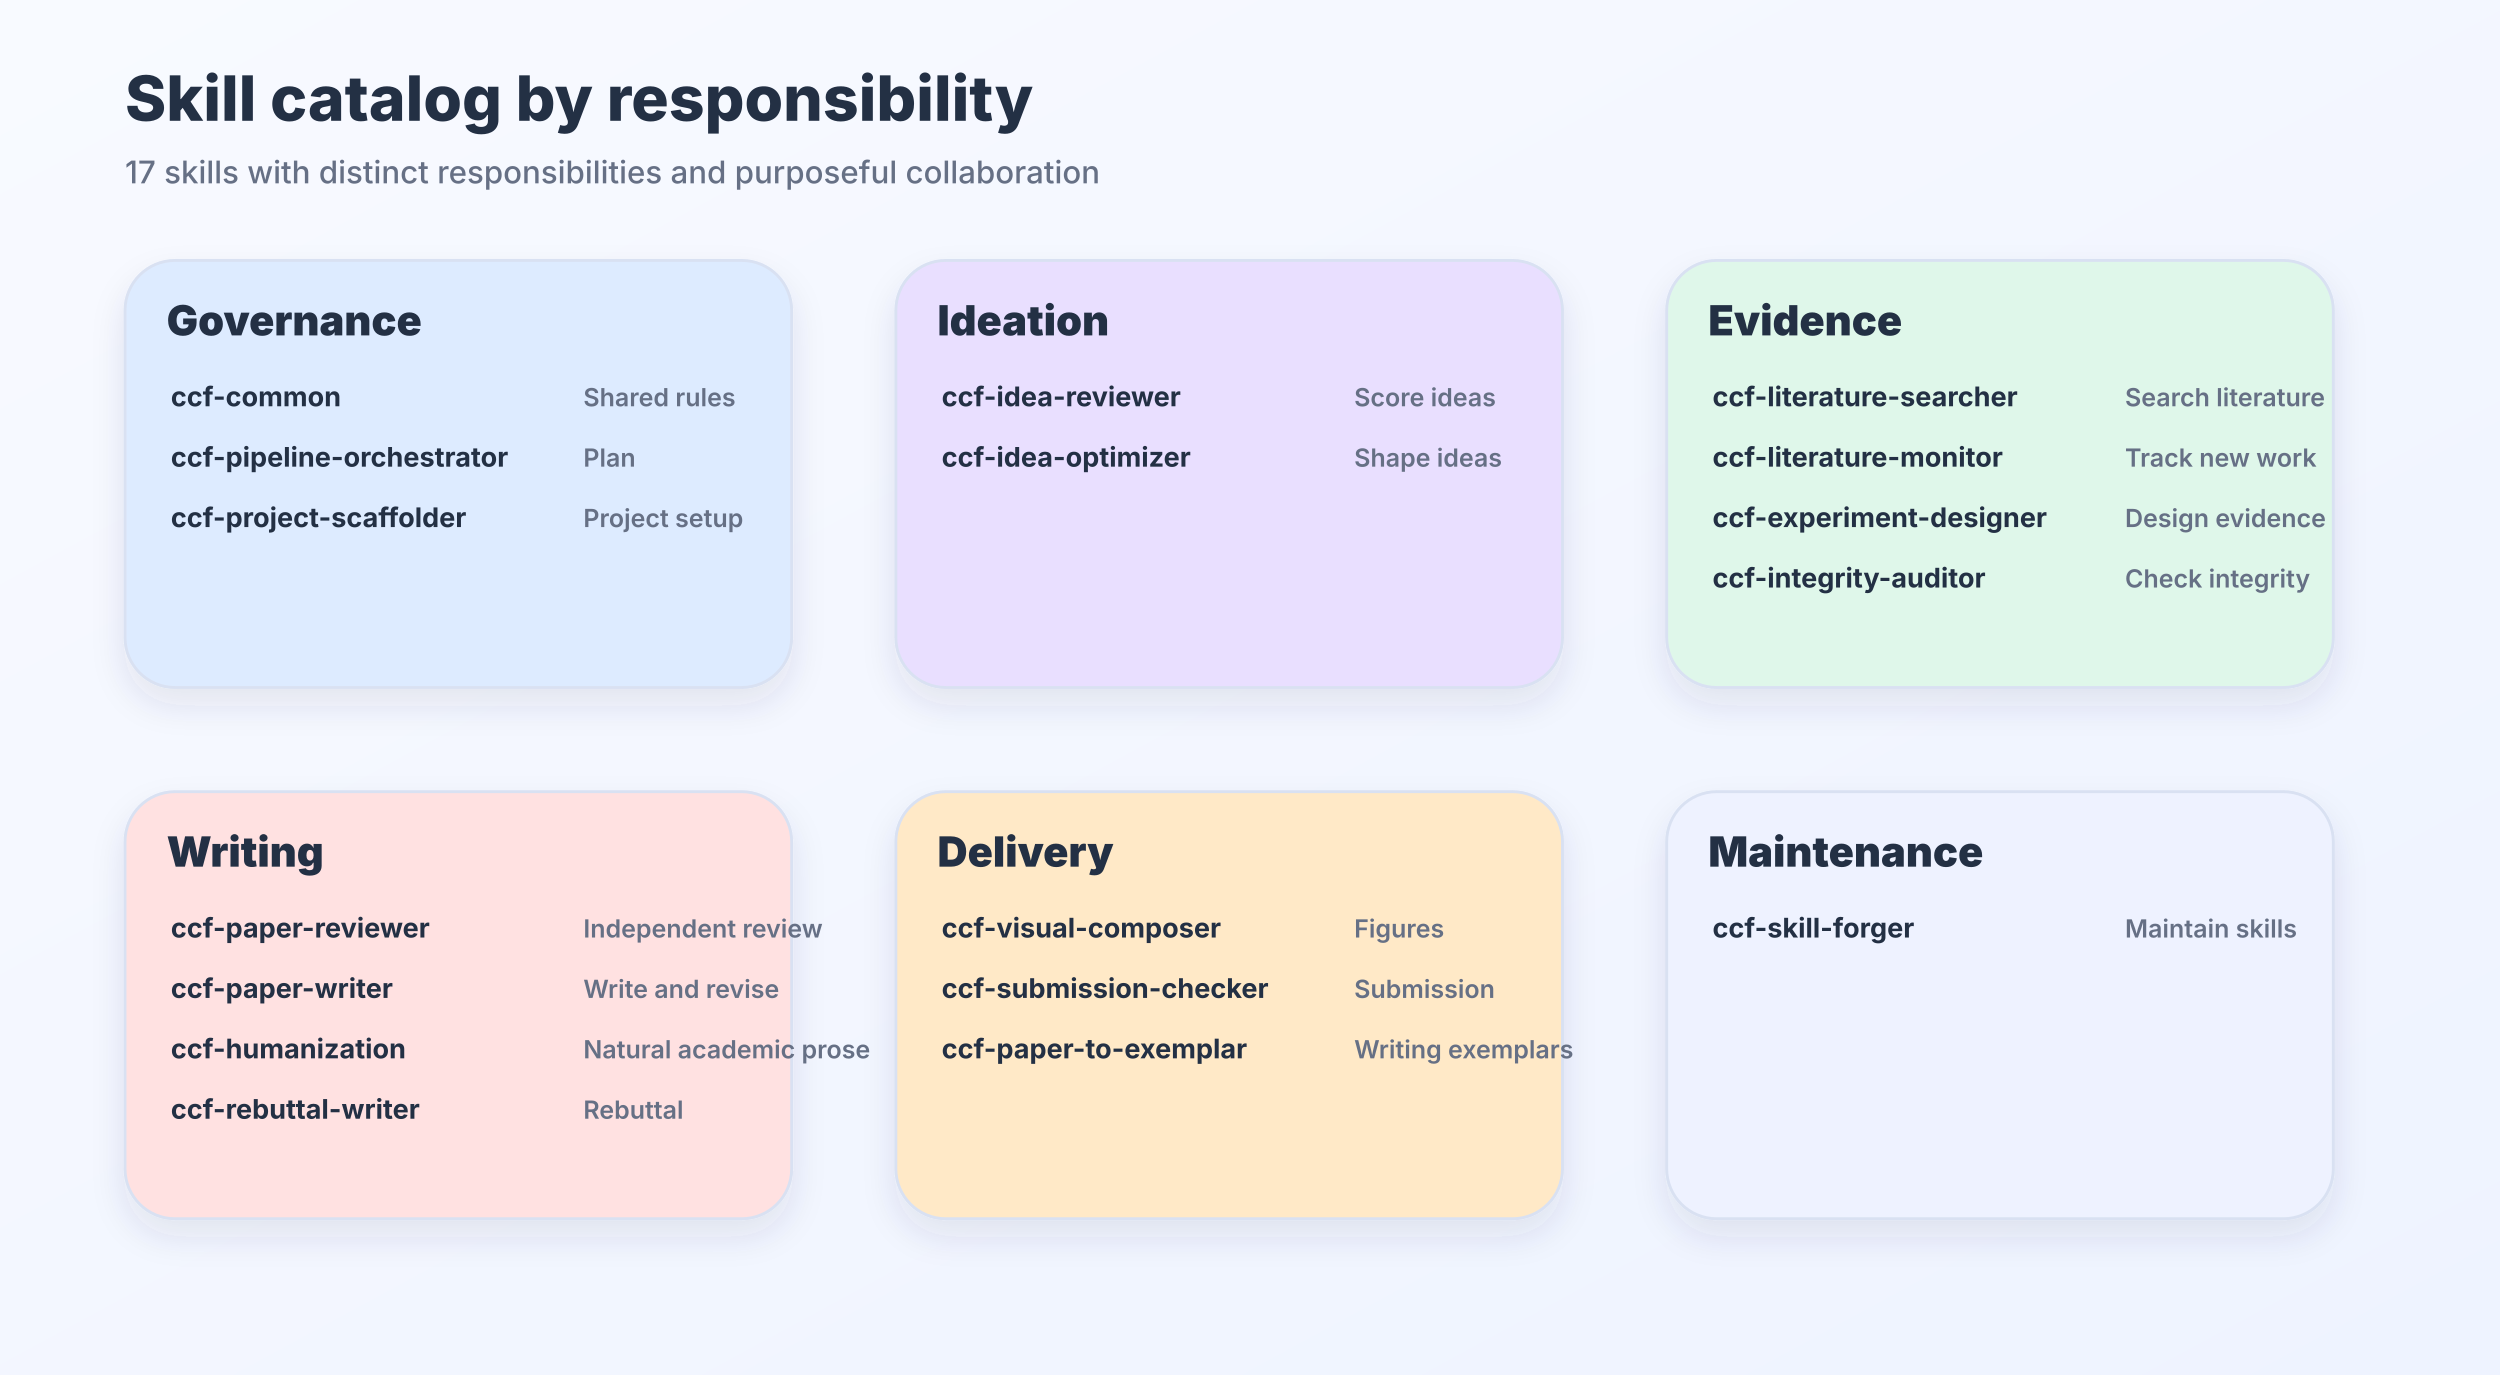
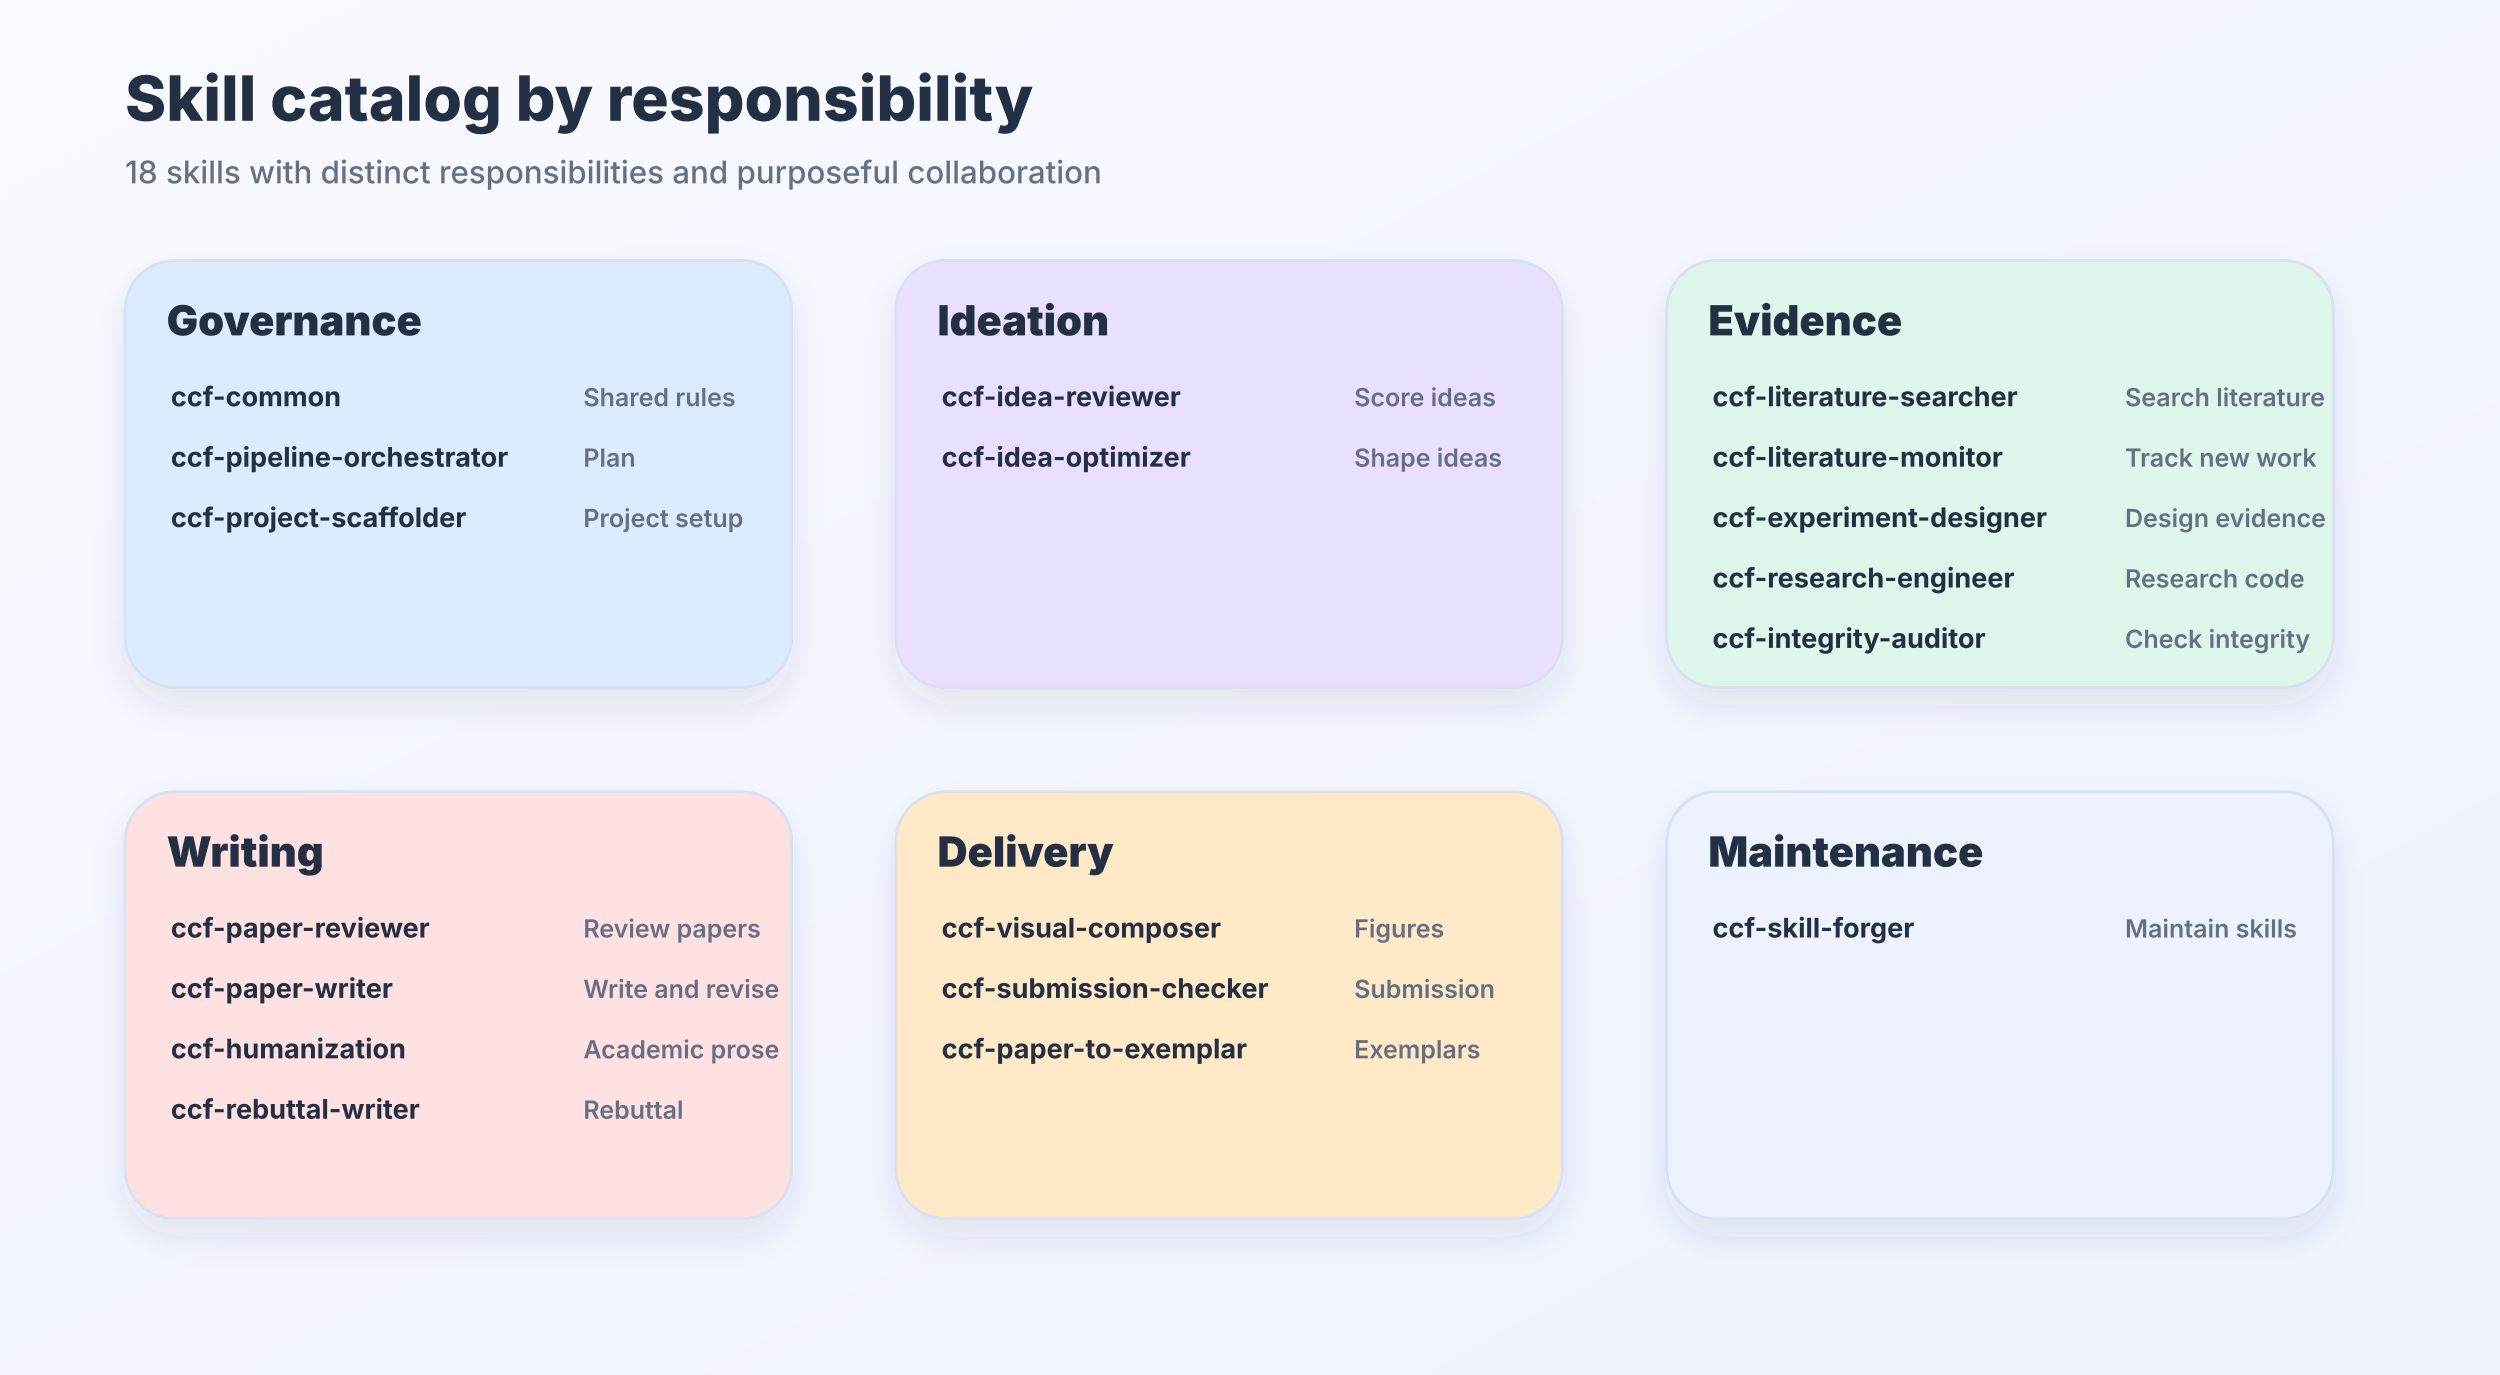
<svg xmlns="http://www.w3.org/2000/svg" width="1200" height="660" viewBox="0 0 1200 660" role="img">
  <defs>
    <marker id="arrow" viewBox="0 0 10 10" refX="8" refY="5" markerWidth="7" markerHeight="7" orient="auto-start-reverse">
      <path d="M 0 0 L 10 5 L 0 10 z" fill="#8EA0C5" />
    </marker>
    <filter id="softShadow" x="-15%" y="-20%" width="130%" height="145%">
      <feDropShadow dx="0" dy="8" stdDeviation="8" flood-color="#2F3A5F" flood-opacity="0.10" />
    </filter>
    <linearGradient id="hero" x1="0" x2="1" y1="0" y2="1">
      <stop offset="0%" stop-color="#F8FAFF" />
      <stop offset="100%" stop-color="#EEF3FF" />
    </linearGradient>
  </defs>
  <rect width="1200" height="660" fill="url(#hero)" />
  <style>
text { font-family: Inter, "Noto Sans SC", "Microsoft YaHei", Arial, sans-serif; }
.small { fill: #667085; font-size: 13px; }
.mono { font-family: "JetBrains Mono", Consolas, monospace; }
</style>
  <text x="60" y="58" font-size="30" font-weight="800" fill="#233044" text-anchor="start">Skill catalog by responsibility</text>
-   <text x="60" y="88" font-size="15" font-weight="500" fill="#667085" text-anchor="start">17 skills with distinct responsibilities and purposeful collaboration</text>
+   <text x="60" y="88" font-size="15" font-weight="500" fill="#667085" text-anchor="start">18 skills with distinct responsibilities and purposeful collaboration</text>
  <rect x="60" y="125" width="320" height="205" rx="24" fill="#DDEBFF" stroke="#D9E1F2" stroke-width="1.4" filter="url(#softShadow)" />
  <text x="80" y="161" font-size="20" font-weight="850" fill="#233044" text-anchor="start">Governance</text>
  <text x="82" y="195" font-size="13" font-weight="700" fill="#233044" text-anchor="start">ccf-common</text>
  <text x="280" y="195" font-size="12" font-weight="600" fill="#667085" text-anchor="start">Shared rules</text>
  <text x="82" y="224" font-size="13" font-weight="700" fill="#233044" text-anchor="start">ccf-pipeline-orchestrator</text>
  <text x="280" y="224" font-size="12" font-weight="600" fill="#667085" text-anchor="start">Plan</text>
  <text x="82" y="253" font-size="13" font-weight="700" fill="#233044" text-anchor="start">ccf-project-scaffolder</text>
  <text x="280" y="253" font-size="12" font-weight="600" fill="#667085" text-anchor="start">Project setup</text>
  <rect x="430" y="125" width="320" height="205" rx="24" fill="#E9DFFF" stroke="#D9E1F2" stroke-width="1.4" filter="url(#softShadow)" />
  <text x="450" y="161" font-size="20" font-weight="850" fill="#233044" text-anchor="start">Ideation</text>
  <text x="452" y="195" font-size="13" font-weight="700" fill="#233044" text-anchor="start">ccf-idea-reviewer</text>
  <text x="650" y="195" font-size="12" font-weight="600" fill="#667085" text-anchor="start">Score ideas</text>
  <text x="452" y="224" font-size="13" font-weight="700" fill="#233044" text-anchor="start">ccf-idea-optimizer</text>
  <text x="650" y="224" font-size="12" font-weight="600" fill="#667085" text-anchor="start">Shape ideas</text>
  <rect x="800" y="125" width="320" height="205" rx="24" fill="#DFF7EA" stroke="#D9E1F2" stroke-width="1.4" filter="url(#softShadow)" />
  <text x="820" y="161" font-size="20" font-weight="850" fill="#233044" text-anchor="start">Evidence</text>
  <text x="822" y="195" font-size="13" font-weight="700" fill="#233044" text-anchor="start">ccf-literature-searcher</text>
  <text x="1020" y="195" font-size="12" font-weight="600" fill="#667085" text-anchor="start">Search literature</text>
  <text x="822" y="224" font-size="13" font-weight="700" fill="#233044" text-anchor="start">ccf-literature-monitor</text>
  <text x="1020" y="224" font-size="12" font-weight="600" fill="#667085" text-anchor="start">Track new work</text>
  <text x="822" y="253" font-size="13" font-weight="700" fill="#233044" text-anchor="start">ccf-experiment-designer</text>
  <text x="1020" y="253" font-size="12" font-weight="600" fill="#667085" text-anchor="start">Design evidence</text>
-   <text x="822" y="282" font-size="13" font-weight="700" fill="#233044" text-anchor="start">ccf-integrity-auditor</text>
-   <text x="1020" y="282" font-size="12" font-weight="600" fill="#667085" text-anchor="start">Check integrity</text>
+   <text x="822" y="282" font-size="13" font-weight="700" fill="#233044" text-anchor="start">ccf-research-engineer</text>
+   <text x="1020" y="282" font-size="12" font-weight="600" fill="#667085" text-anchor="start">Research code</text>
+   <text x="822" y="311" font-size="13" font-weight="700" fill="#233044" text-anchor="start">ccf-integrity-auditor</text>
+   <text x="1020" y="311" font-size="12" font-weight="600" fill="#667085" text-anchor="start">Check integrity</text>
  <rect x="60" y="380" width="320" height="205" rx="24" fill="#FFE1E1" stroke="#D9E1F2" stroke-width="1.4" filter="url(#softShadow)" />
  <text x="80" y="416" font-size="20" font-weight="850" fill="#233044" text-anchor="start">Writing</text>
  <text x="82" y="450" font-size="13" font-weight="700" fill="#233044" text-anchor="start">ccf-paper-reviewer</text>
-   <text x="280" y="450" font-size="12" font-weight="600" fill="#667085" text-anchor="start">Independent review</text>
+   <text x="280" y="450" font-size="12" font-weight="600" fill="#667085" text-anchor="start">Review papers</text>
  <text x="82" y="479" font-size="13" font-weight="700" fill="#233044" text-anchor="start">ccf-paper-writer</text>
  <text x="280" y="479" font-size="12" font-weight="600" fill="#667085" text-anchor="start">Write and revise</text>
  <text x="82" y="508" font-size="13" font-weight="700" fill="#233044" text-anchor="start">ccf-humanization</text>
-   <text x="280" y="508" font-size="12" font-weight="600" fill="#667085" text-anchor="start">Natural academic prose</text>
+   <text x="280" y="508" font-size="12" font-weight="600" fill="#667085" text-anchor="start">Academic prose</text>
  <text x="82" y="537" font-size="13" font-weight="700" fill="#233044" text-anchor="start">ccf-rebuttal-writer</text>
  <text x="280" y="537" font-size="12" font-weight="600" fill="#667085" text-anchor="start">Rebuttal</text>
  <rect x="430" y="380" width="320" height="205" rx="24" fill="#FFE9C7" stroke="#D9E1F2" stroke-width="1.4" filter="url(#softShadow)" />
  <text x="450" y="416" font-size="20" font-weight="850" fill="#233044" text-anchor="start">Delivery</text>
  <text x="452" y="450" font-size="13" font-weight="700" fill="#233044" text-anchor="start">ccf-visual-composer</text>
  <text x="650" y="450" font-size="12" font-weight="600" fill="#667085" text-anchor="start">Figures</text>
  <text x="452" y="479" font-size="13" font-weight="700" fill="#233044" text-anchor="start">ccf-submission-checker</text>
  <text x="650" y="479" font-size="12" font-weight="600" fill="#667085" text-anchor="start">Submission</text>
  <text x="452" y="508" font-size="13" font-weight="700" fill="#233044" text-anchor="start">ccf-paper-to-exemplar</text>
-   <text x="650" y="508" font-size="12" font-weight="600" fill="#667085" text-anchor="start">Writing exemplars</text>
+   <text x="650" y="508" font-size="12" font-weight="600" fill="#667085" text-anchor="start">Exemplars</text>
  <rect x="800" y="380" width="320" height="205" rx="24" fill="#EEF2FF" stroke="#D9E1F2" stroke-width="1.4" filter="url(#softShadow)" />
  <text x="820" y="416" font-size="20" font-weight="850" fill="#233044" text-anchor="start">Maintenance</text>
  <text x="822" y="450" font-size="13" font-weight="700" fill="#233044" text-anchor="start">ccf-skill-forger</text>
  <text x="1020" y="450" font-size="12" font-weight="600" fill="#667085" text-anchor="start">Maintain skills</text>
</svg>
